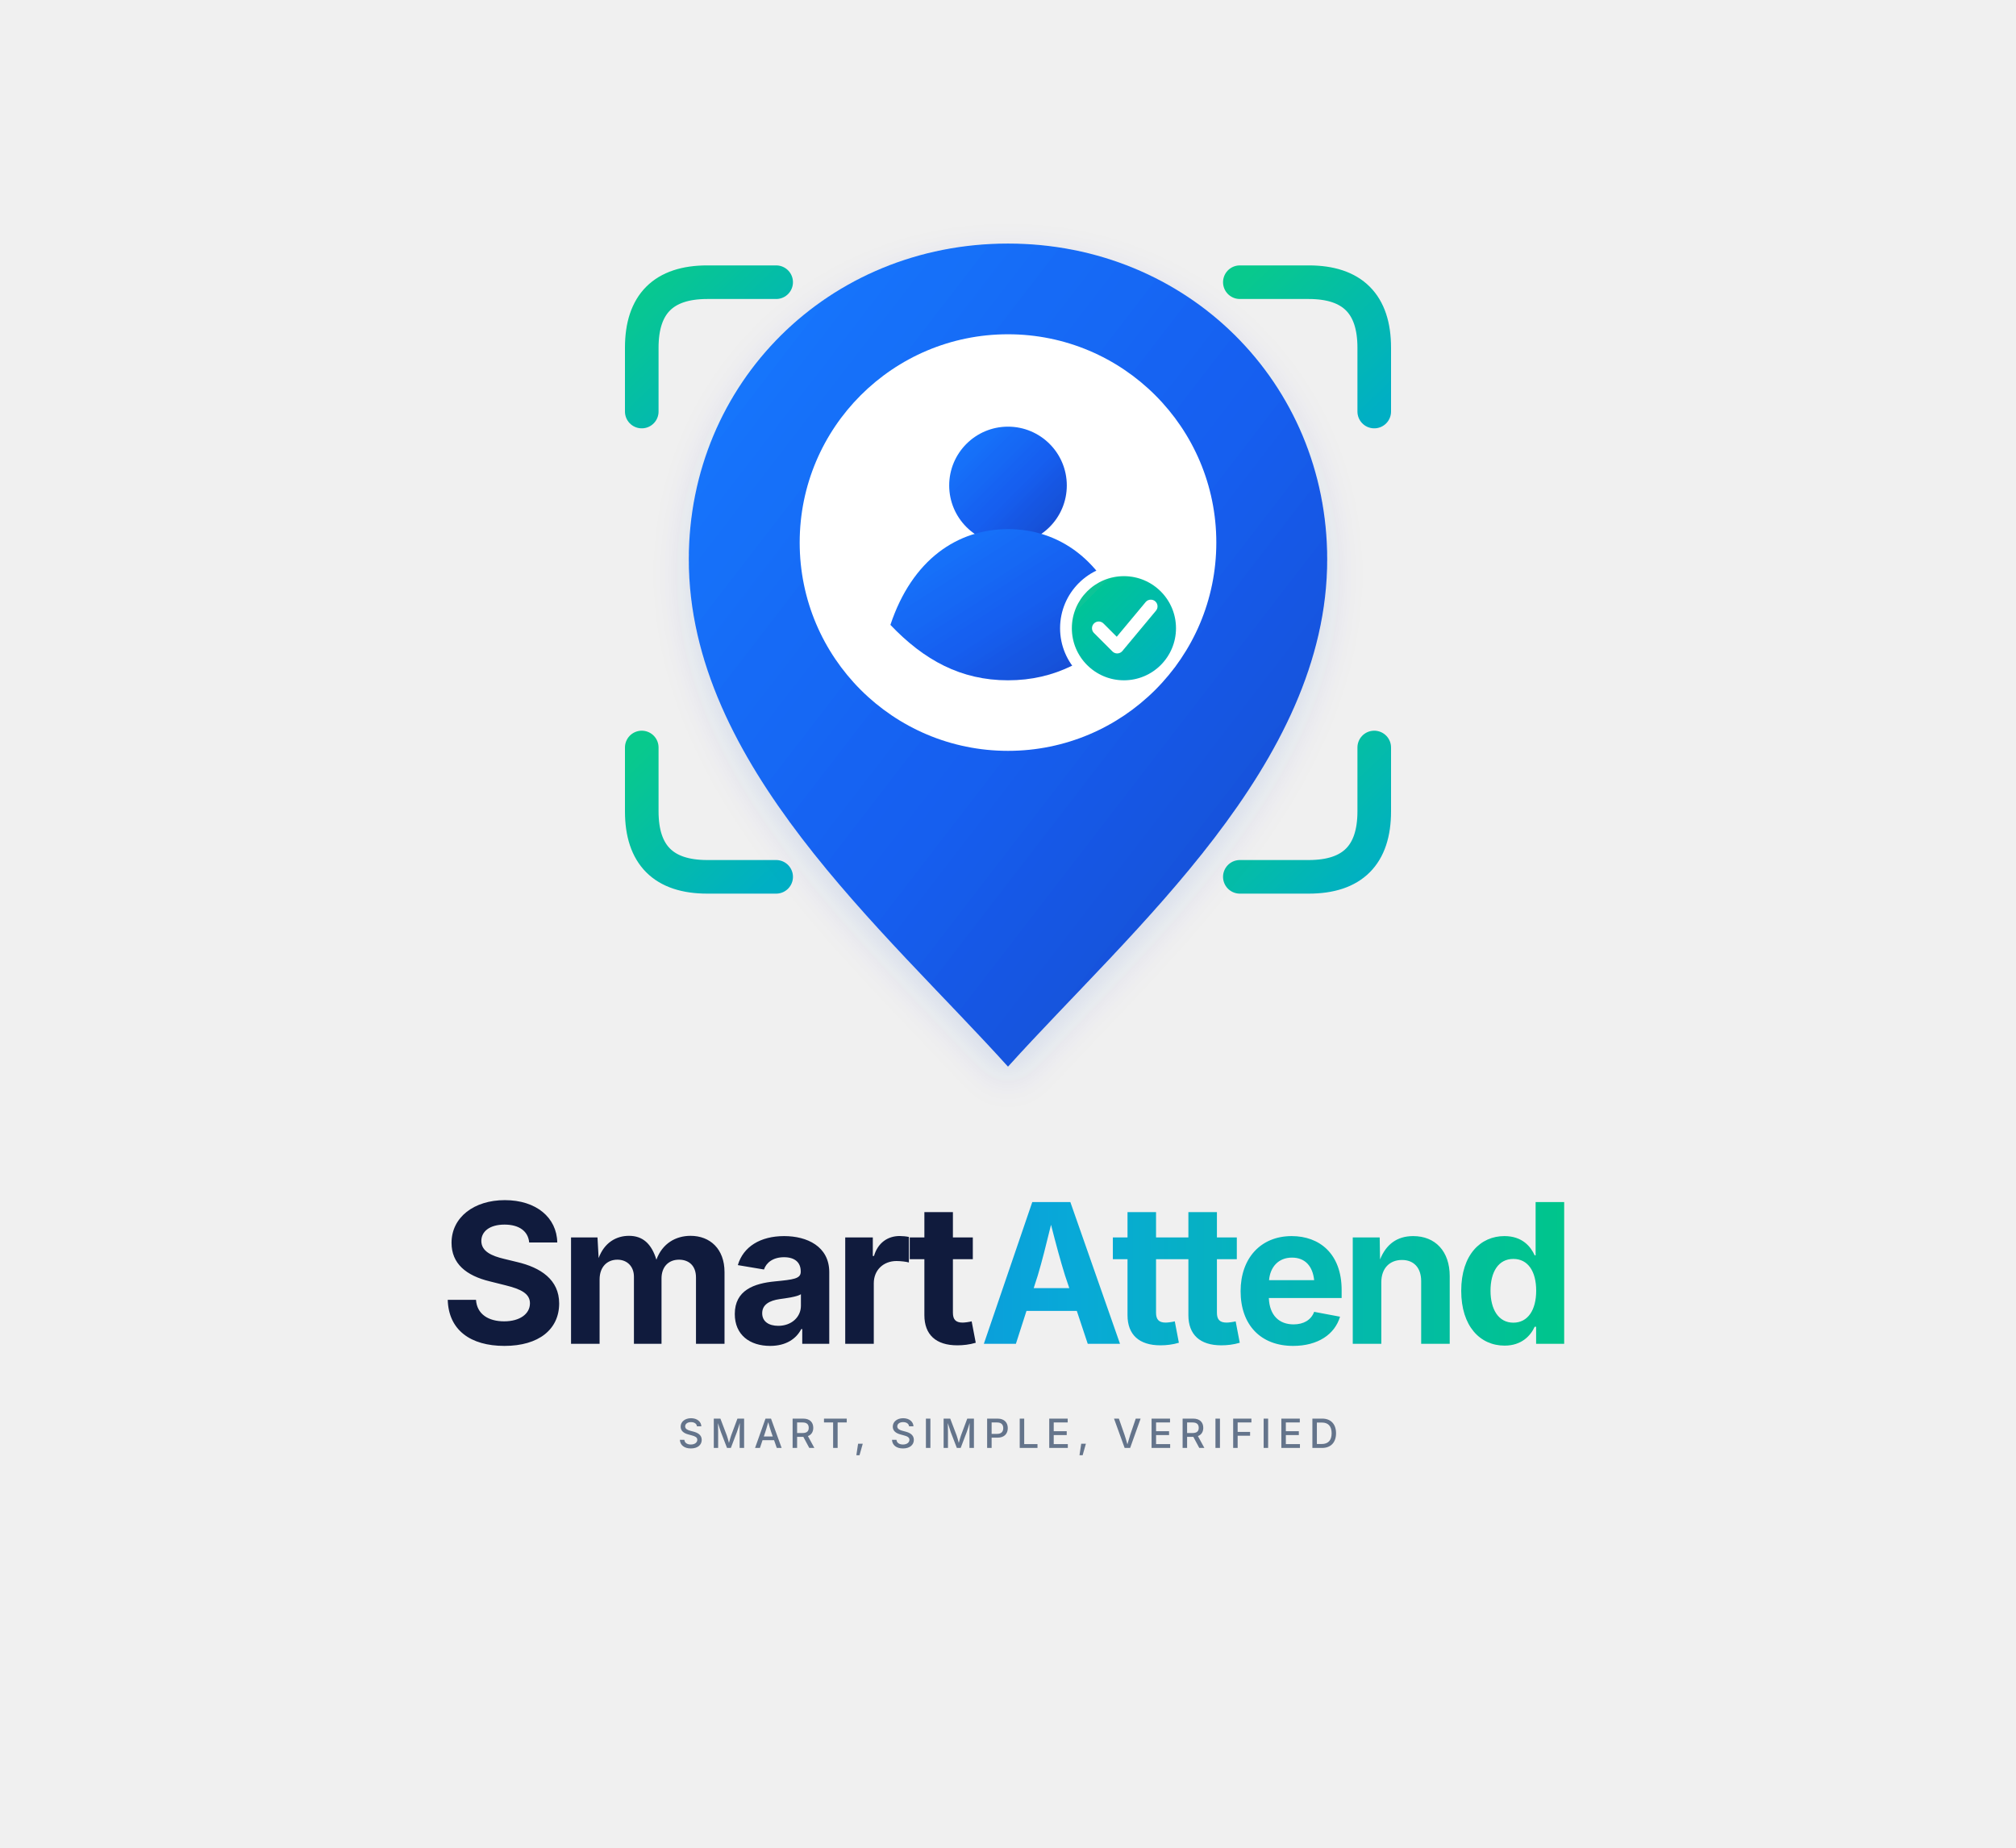
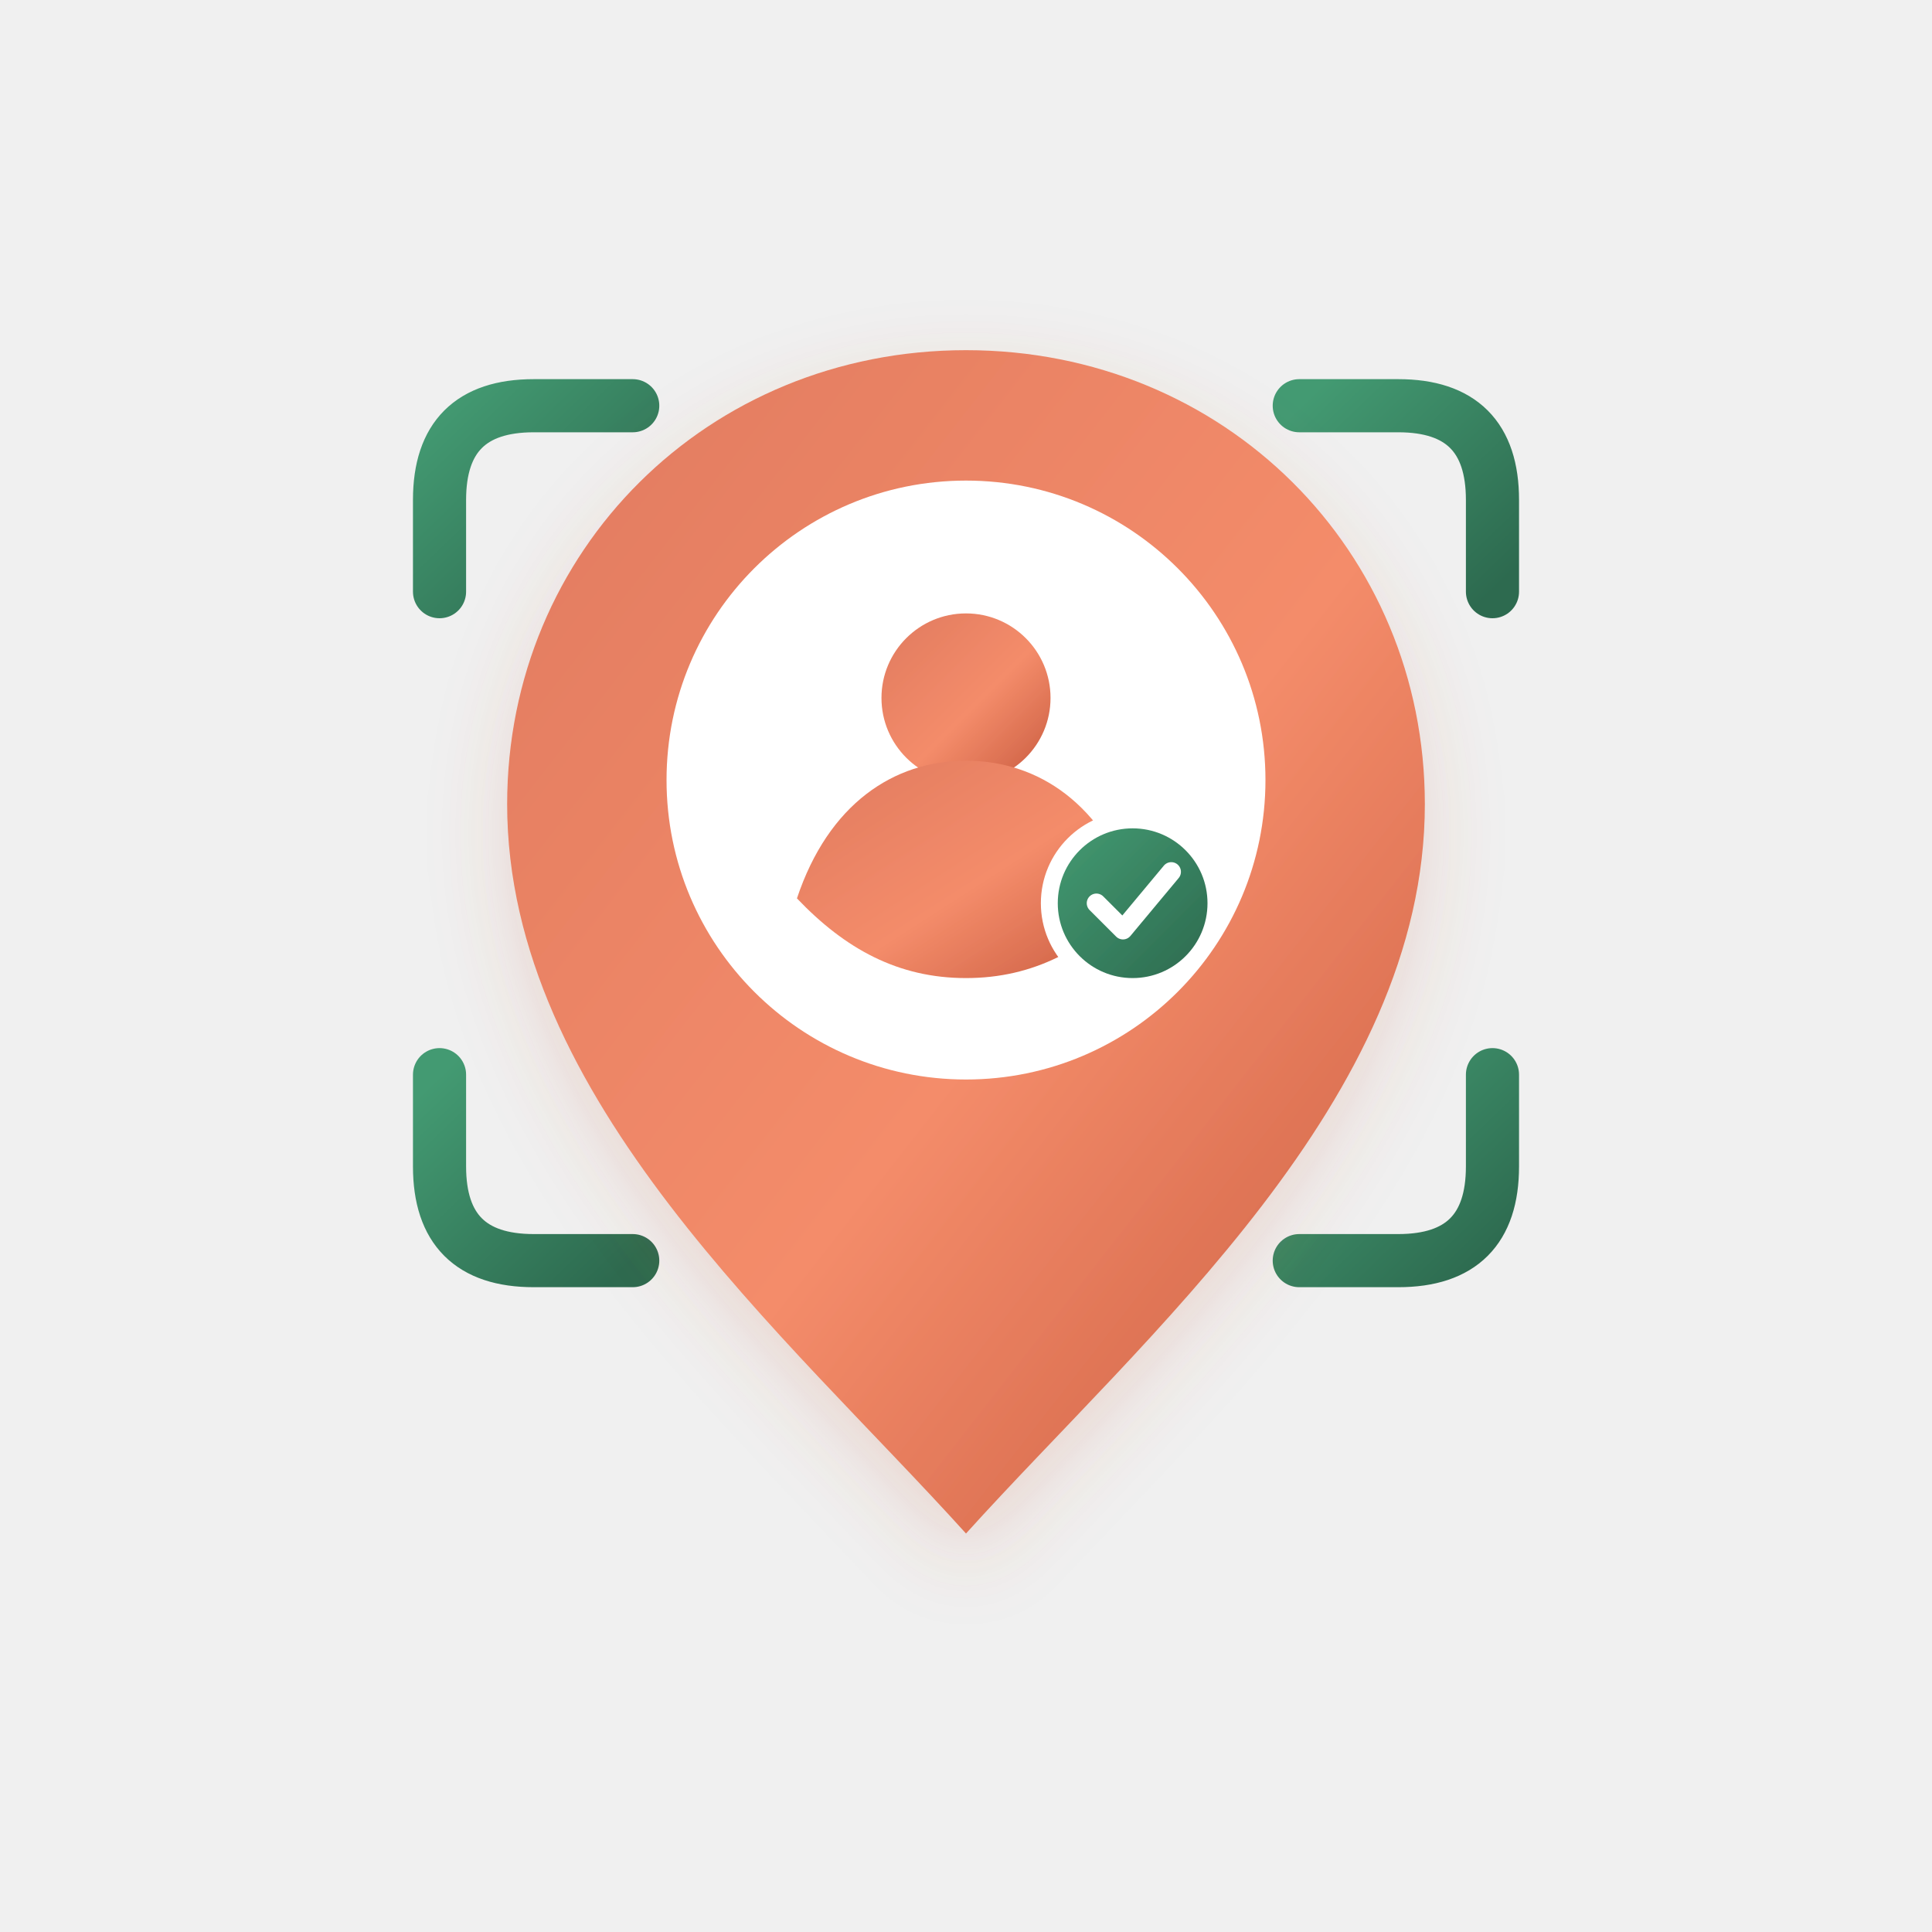
- <svg xmlns="http://www.w3.org/2000/svg" viewBox="0 0 1200 1100" role="img" aria-labelledby="title desc">
+ <svg xmlns="http://www.w3.org/2000/svg" viewBox="200 0 800 800" width="800" height="800" role="img" aria-labelledby="title desc">
  <defs>
-     <linearGradient id="pinGradient" x1="0" y1="0" x2="1" y2="1">
-       <stop offset="0" stop-color="#147BFF" />
-       <stop offset="0.55" stop-color="#155EEF" />
-       <stop offset="1" stop-color="#1747C8" />
+     <linearGradient id="pinGrad" x1="0" y1="0" x2="1" y2="1">
+       <stop offset="0%" stop-color="#E07A5F" />
+       <stop offset="55%" stop-color="#F48C6A" />
+       <stop offset="100%" stop-color="#C85A3F" />
    </linearGradient>
-     <linearGradient id="scanGradient" x1="0" y1="0" x2="1" y2="1">
-       <stop offset="0" stop-color="#08C98D" />
-       <stop offset="1" stop-color="#00AFC4" />
-     </linearGradient>
-     <linearGradient id="attendGradient" x1="0" y1="0" x2="1" y2="0">
-       <stop offset="0" stop-color="#1664E8" />
-       <stop offset="0.56" stop-color="#08A9D8" />
-       <stop offset="1" stop-color="#00C58B" />
+     <linearGradient id="scanGrad" x1="0" y1="0" x2="1" y2="1">
+       <stop offset="0%" stop-color="#439A72" />
+       <stop offset="100%" stop-color="#2D6A4F" />
    </linearGradient>
    <filter id="softShadow" x="-30%" y="-25%" width="160%" height="170%">
-       <feDropShadow dx="0" dy="9" stdDeviation="11" flood-color="#1747C8" flood-opacity="0.12" />
+       <feDropShadow dx="0" dy="12" stdDeviation="16" flood-color="#C85A3F" flood-opacity="0.18" />
    </filter>
  </defs>
-   <g fill="none" stroke="url(#scanGradient)" stroke-width="20" stroke-linecap="round" stroke-linejoin="round">
+   <g fill="none" stroke="url(#scanGrad)" stroke-width="22" stroke-linecap="round" stroke-linejoin="round">
    <path d="M382 245 V207 Q382 168 421 168 H462" />
    <path d="M738 168 H779 Q818 168 818 207 V245" />
    <path d="M382 445 V483 Q382 522 421 522 H462" />
    <path d="M738 522 H779 Q818 522 818 483 V445" />
  </g>
  <g filter="url(#softShadow)">
-     <path d="M600 145 C493 145 410 228 410 333 C410 455 526 553 600 635 C674 553 790 455 790 333 C790 228 707 145 600 145 Z" fill="url(#pinGradient)" />
+     <path d="M600 145 C493 145 410 228 410 333 C410 455 526 553 600 635 C674 553 790 455 790 333 C790 228 707 145 600 145 Z" fill="url(#pinGrad)" />
    <circle cx="600" cy="323" r="124" fill="#FFFFFF" />
-     <circle cx="600" cy="289" r="35" fill="url(#pinGradient)" />
-     <path d="M530 372 C543 333 570 315 600 315 C630 315 657 333 670 372 C650 393 628 405 600 405 C572 405 550 393 530 372 Z" fill="url(#pinGradient)" />
+     <circle cx="600" cy="289" r="35" fill="url(#pinGrad)" />
+     <path d="M530 372 C543 333 570 315 600 315 C630 315 657 333 670 372 C650 393 628 405 600 405 C572 405 550 393 530 372 Z" fill="url(#pinGrad)" />
    <circle cx="669" cy="374" r="38" fill="#FFFFFF" />
-     <circle cx="669" cy="374" r="31" fill="url(#scanGradient)" />
+     <circle cx="669" cy="374" r="31" fill="url(#scanGrad)" />
    <path d="M654 374 L665 385 L685 361" fill="none" stroke="#FFFFFF" stroke-width="8" stroke-linecap="round" stroke-linejoin="round" />
  </g>
-   <g font-family="Inter, Avenir Next, Montserrat, Arial, sans-serif" font-size="116" font-weight="750" letter-spacing="-5">
-     <text x="600" y="800" text-anchor="middle" fill="#101B3D">Smart<tspan fill="url(#attendGradient)">Attend</tspan>
-     </text>
-   </g>
-   <text x="600" y="862" text-anchor="middle" font-family="Inter, Avenir Next, Arial, sans-serif" font-size="24" font-weight="500" letter-spacing="4" fill="#64748B">SMART, SIMPLE, VERIFIED</text>
</svg>
